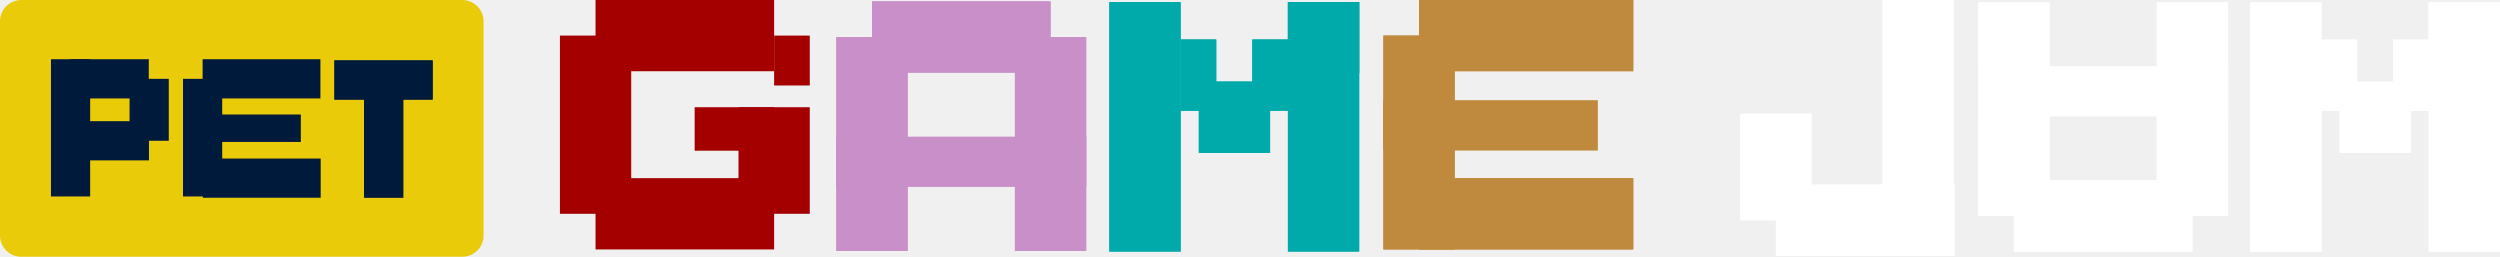
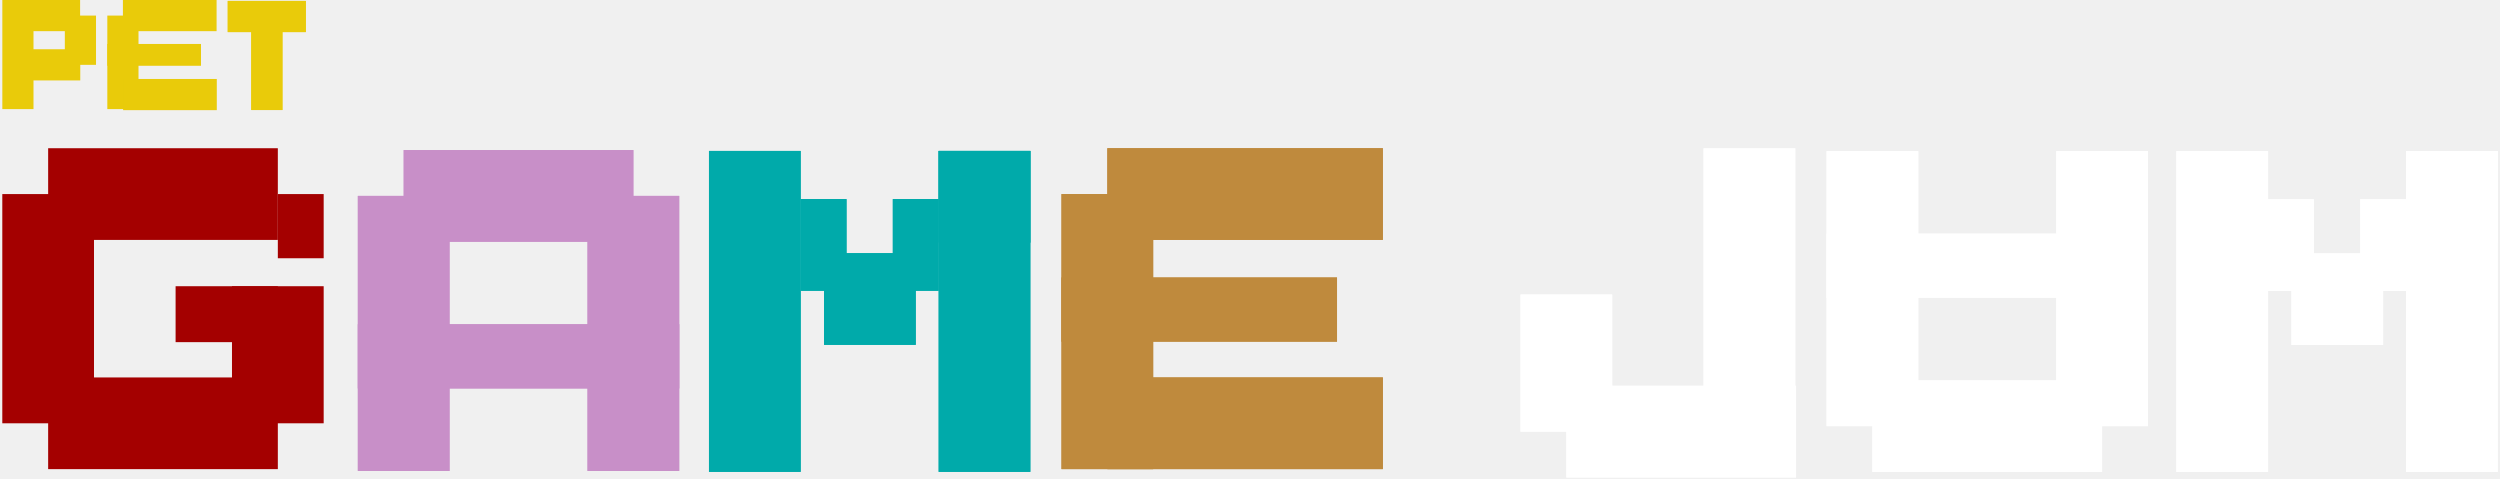
- <svg xmlns="http://www.w3.org/2000/svg" viewBox="0 0 1178.3 121.0" width="1178" height="121" fill="none" role="img" aria-label="PET Game Jam">
-   <rect x="0" y="0" width="227.9" height="121" rx="10" fill="#E9CB0A" />
-   <g transform="translate(24 27.9) scale(0.55) translate(-95.1 0)">
-     <rect x="208.282" y="16.799" width="33.598" height="100.794" fill="#001A3C" />
-     <rect x="309.244" y="47.373" width="23.519" height="100.962" transform="rotate(90 309.244 47.3733)" fill="#001A3C" />
-     <rect x="326.043" width="33.598" height="100.962" transform="rotate(90 326.043 0)" fill="#001A3C" />
-     <rect x="326.267" y="85.115" width="33.598" height="100.962" transform="rotate(90 326.267 85.115)" fill="#001A3C" />
-     <rect x="95.129" width="33.598" height="117.593" fill="#001A3C" />
-     <rect x="179.124" y="53.085" width="33.598" height="67.364" transform="rotate(90 179.124 53.0848)" fill="#001A3C" />
-     <rect x="196.091" y="69.884" width="33.598" height="53.085" transform="rotate(180 196.091 69.8839)" fill="#001A3C" />
-     <rect x="111.76" y="33.598" width="33.598" height="67.196" transform="rotate(-90 111.76 33.598)" fill="#001A3C" />
-     <rect width="33.553" height="100.658" transform="matrix(1.00135 0 0 -1.00135 363.423 118.586)" fill="#001A3C" />
-     <rect width="33.553" height="84.049" transform="matrix(-4.37706e-08 -1.00135 -1.00135 4.37706e-08 422.22 34.5907)" fill="#001A3C" />
-     <rect width="33.553" height="100.658" transform="matrix(1.00135 0 0 -1.00135 363.423 118.586)" fill="#001A3C" />
-     <rect width="33.553" height="84.049" transform="matrix(-4.37706e-08 -1.00135 -1.00135 4.37706e-08 422.22 34.5907)" fill="#001A3C" />
+ <svg xmlns="http://www.w3.org/2000/svg" viewBox="0 0 914.4 175.4" width="914" height="175" fill="none" role="img" aria-label="PET Game Jam">
+   <g transform="translate(0 0) scale(0.34) translate(-95.1 0)">
+     <rect x="208.282" y="16.799" width="33.598" height="100.794" fill="#E9CB0A" />
+     <rect x="309.244" y="47.373" width="23.519" height="100.962" transform="rotate(90 309.244 47.3733)" fill="#E9CB0A" />
+     <rect x="326.043" width="33.598" height="100.962" transform="rotate(90 326.043 0)" fill="#E9CB0A" />
+     <rect x="326.267" y="85.115" width="33.598" height="100.962" transform="rotate(90 326.267 85.115)" fill="#E9CB0A" />
+     <rect x="95.129" width="33.598" height="117.593" fill="#E9CB0A" />
+     <rect x="179.124" y="53.085" width="33.598" height="67.364" transform="rotate(90 179.124 53.0848)" fill="#E9CB0A" />
+     <rect x="196.091" y="69.884" width="33.598" height="53.085" transform="rotate(180 196.091 69.8839)" fill="#E9CB0A" />
+     <rect x="111.76" y="33.598" width="33.598" height="67.196" transform="rotate(-90 111.76 33.598)" fill="#E9CB0A" />
+     <rect width="33.553" height="100.658" transform="matrix(1.00135 0 0 -1.00135 363.423 118.586)" fill="#E9CB0A" />
+     <rect width="33.553" height="84.049" transform="matrix(-4.37706e-08 -1.00135 -1.00135 4.37706e-08 422.22 34.5907)" fill="#E9CB0A" />
+     <rect width="33.553" height="100.658" transform="matrix(1.00135 0 0 -1.00135 363.423 118.586)" fill="#E9CB0A" />
+     <rect width="33.553" height="84.049" transform="matrix(-4.37706e-08 -1.00135 -1.00135 4.37706e-08 422.22 34.5907)" fill="#E9CB0A" />
  </g>
-   <g transform="translate(263.905 -117.2)">
+   <g transform="translate(0 -62.842)">
    <rect y="133.957" width="33.598" height="83.995" fill="#A40000" />
    <rect x="117.761" y="167.723" width="50.229" height="33.598" transform="rotate(90 117.761 167.723)" fill="#A40000" />
    <rect x="100.962" y="188.218" width="37.462" height="20.495" transform="rotate(-180 100.962 188.218)" fill="#A40000" />
    <rect x="117.761" y="133.957" width="23.519" height="16.799" transform="rotate(90 117.761 133.957)" fill="#A40000" />
    <rect x="100.962" y="117.158" width="33.598" height="84.163" transform="rotate(90 100.962 117.158)" fill="#A40000" />
    <rect x="100.962" y="201.153" width="33.598" height="84.163" transform="rotate(90 100.962 201.153)" fill="#A40000" />
    <rect x="130.282" y="134.627" width="33.598" height="100.794" fill="#C88FC8" />
    <rect x="214.446" y="134.627" width="33.598" height="100.794" fill="#C88FC8" />
    <rect x="248.044" y="181.665" width="23.519" height="117.761" transform="rotate(90 248.044 181.665)" fill="#C88FC8" />
    <rect x="231.245" y="117.828" width="33.598" height="84.163" transform="rotate(90 231.245 117.828)" fill="#C88FC8" />
    <rect x="258.95" y="118.151" width="33.598" height="117.593" fill="#00AAAA" />
    <rect x="343.113" y="118.151" width="33.598" height="117.593" fill="#00AAAA" />
    <rect width="33.553" height="16.776" transform="matrix(-4.37706e-08 -1.00135 -1.00135 4.37706e-08 343.113 169.388)" fill="#00AAAA" />
    <rect width="33.553" height="16.776" transform="matrix(-4.37706e-08 -1.00135 -1.00135 4.37706e-08 309.347 169.388)" fill="#00AAAA" />
    <rect width="33.553" height="33.553" transform="matrix(-4.37706e-08 -1.00135 -1.00135 4.37706e-08 334.713 189.211)" fill="#00AAAA" />
    <rect width="33.553" height="33.553" transform="matrix(-4.37706e-08 -1.00135 -1.00135 4.37706e-08 376.711 151.749)" fill="#00AAAA" />
    <rect x="388.124" y="133.949" width="33.598" height="100.794" fill="#BF8A3D" />
    <rect x="489.087" y="164.523" width="23.519" height="100.962" transform="rotate(90 489.087 164.523)" fill="#BF8A3D" />
    <rect x="505.886" y="117.15" width="33.598" height="100.962" transform="rotate(90 505.886 117.15)" fill="#BF8A3D" />
    <rect x="505.886" y="201.145" width="33.598" height="100.962" transform="rotate(90 505.886 201.145)" fill="#BF8A3D" />
    <rect x="130.282" y="134.627" width="33.598" height="100.794" fill="#C88FC8" />
    <rect x="214.446" y="134.627" width="33.598" height="100.794" fill="#C88FC8" />
    <rect x="248.044" y="181.665" width="23.519" height="117.761" transform="rotate(90 248.044 181.665)" fill="#C88FC8" />
    <rect x="231.245" y="117.828" width="33.598" height="84.163" transform="rotate(90 231.245 117.828)" fill="#C88FC8" />
    <rect x="258.95" y="118.151" width="33.598" height="117.593" fill="#00AAAA" />
    <rect x="343.113" y="118.151" width="33.598" height="117.593" fill="#00AAAA" />
    <rect width="33.553" height="16.776" transform="matrix(-4.37706e-08 -1.00135 -1.00135 4.37706e-08 343.113 169.388)" fill="#00AAAA" />
    <rect width="33.553" height="16.776" transform="matrix(-4.37706e-08 -1.00135 -1.00135 4.37706e-08 309.347 169.388)" fill="#00AAAA" />
    <rect width="33.553" height="33.553" transform="matrix(-4.37706e-08 -1.00135 -1.00135 4.37706e-08 334.713 189.211)" fill="#00AAAA" />
    <rect width="33.553" height="33.553" transform="matrix(-4.37706e-08 -1.00135 -1.00135 4.37706e-08 376.711 151.749)" fill="#00AAAA" />
    <rect x="388.124" y="133.949" width="33.598" height="100.794" fill="#BF8A3D" />
    <rect x="489.087" y="164.523" width="23.519" height="100.962" transform="rotate(90 489.087 164.523)" fill="#BF8A3D" />
    <rect x="505.886" y="117.15" width="33.598" height="100.962" transform="rotate(90 505.886 117.15)" fill="#BF8A3D" />
    <rect x="505.886" y="201.145" width="33.598" height="100.962" transform="rotate(90 505.886 201.145)" fill="#BF8A3D" />
  </g>
-   <g transform="translate(801.605 -234.3)">
+   <g transform="translate(537.7 -179.942)">
    <rect x="248.538" y="336.104" width="33.598" height="100.794" transform="rotate(-180 248.538 336.104)" fill="#FFFFFF" />
    <rect x="164.374" y="336.104" width="33.598" height="100.794" transform="rotate(-180 164.374 336.104)" fill="#FFFFFF" />
    <rect x="130.776" y="289.067" width="23.519" height="117.761" transform="rotate(-90 130.776 289.067)" fill="#FFFFFF" />
    <rect x="147.575" y="352.903" width="33.598" height="84.163" transform="rotate(-90 147.575 352.903)" fill="#FFFFFF" />
    <rect x="258.95" y="235.31" width="33.598" height="117.593" fill="#FFFFFF" />
    <rect x="343.113" y="235.31" width="33.598" height="117.593" fill="#FFFFFF" />
    <rect width="33.553" height="16.776" transform="matrix(-4.37706e-08 -1.00135 -1.00135 4.37706e-08 343.113 286.547)" fill="#FFFFFF" />
    <rect width="33.553" height="16.776" transform="matrix(-4.37706e-08 -1.00135 -1.00135 4.37706e-08 309.347 286.547)" fill="#FFFFFF" />
    <rect width="33.553" height="33.553" transform="matrix(-4.37706e-08 -1.00135 -1.00135 4.37706e-08 334.713 306.37)" fill="#FFFFFF" />
    <rect width="33.553" height="33.553" transform="matrix(-4.37706e-08 -1.00135 -1.00135 4.37706e-08 376.711 268.908)" fill="#FFFFFF" />
    <rect x="85.716" y="234.308" width="33.598" height="117.593" fill="#FFFFFF" />
    <rect width="50.161" height="33.553" transform="matrix(4.37706e-08 1.00135 1.00135 -4.37706e-08 18.6248 287.877)" fill="#FFFFFF" />
    <rect width="33.553" height="84.049" transform="matrix(4.37706e-08 1.00135 1.00135 -4.37706e-08 35.4239 321.307)" fill="#FFFFFF" />
    <rect x="248.538" y="336.104" width="33.598" height="100.794" transform="rotate(-180 248.538 336.104)" fill="#FFFFFF" />
    <rect x="164.374" y="336.104" width="33.598" height="100.794" transform="rotate(-180 164.374 336.104)" fill="#FFFFFF" />
    <rect x="130.776" y="289.067" width="23.519" height="117.761" transform="rotate(-90 130.776 289.067)" fill="#FFFFFF" />
    <rect x="147.575" y="352.903" width="33.598" height="84.163" transform="rotate(-90 147.575 352.903)" fill="#FFFFFF" />
    <rect x="258.95" y="235.31" width="33.598" height="117.593" fill="#FFFFFF" />
    <rect x="343.113" y="235.31" width="33.598" height="117.593" fill="#FFFFFF" />
    <rect width="33.553" height="16.776" transform="matrix(-4.37706e-08 -1.00135 -1.00135 4.37706e-08 343.113 286.547)" fill="#FFFFFF" />
    <rect width="33.553" height="16.776" transform="matrix(-4.37706e-08 -1.00135 -1.00135 4.37706e-08 309.347 286.547)" fill="#FFFFFF" />
    <rect width="33.553" height="33.553" transform="matrix(-4.37706e-08 -1.00135 -1.00135 4.37706e-08 334.713 306.37)" fill="#FFFFFF" />
    <rect width="33.553" height="33.553" transform="matrix(-4.37706e-08 -1.00135 -1.00135 4.37706e-08 376.711 268.908)" fill="#FFFFFF" />
    <rect x="85.716" y="234.308" width="33.598" height="117.593" fill="#FFFFFF" />
    <rect width="50.161" height="33.553" transform="matrix(4.37706e-08 1.00135 1.00135 -4.37706e-08 18.6248 287.877)" fill="#FFFFFF" />
    <rect width="33.553" height="84.049" transform="matrix(4.37706e-08 1.00135 1.00135 -4.37706e-08 35.4239 321.307)" fill="#FFFFFF" />
  </g>
</svg>
